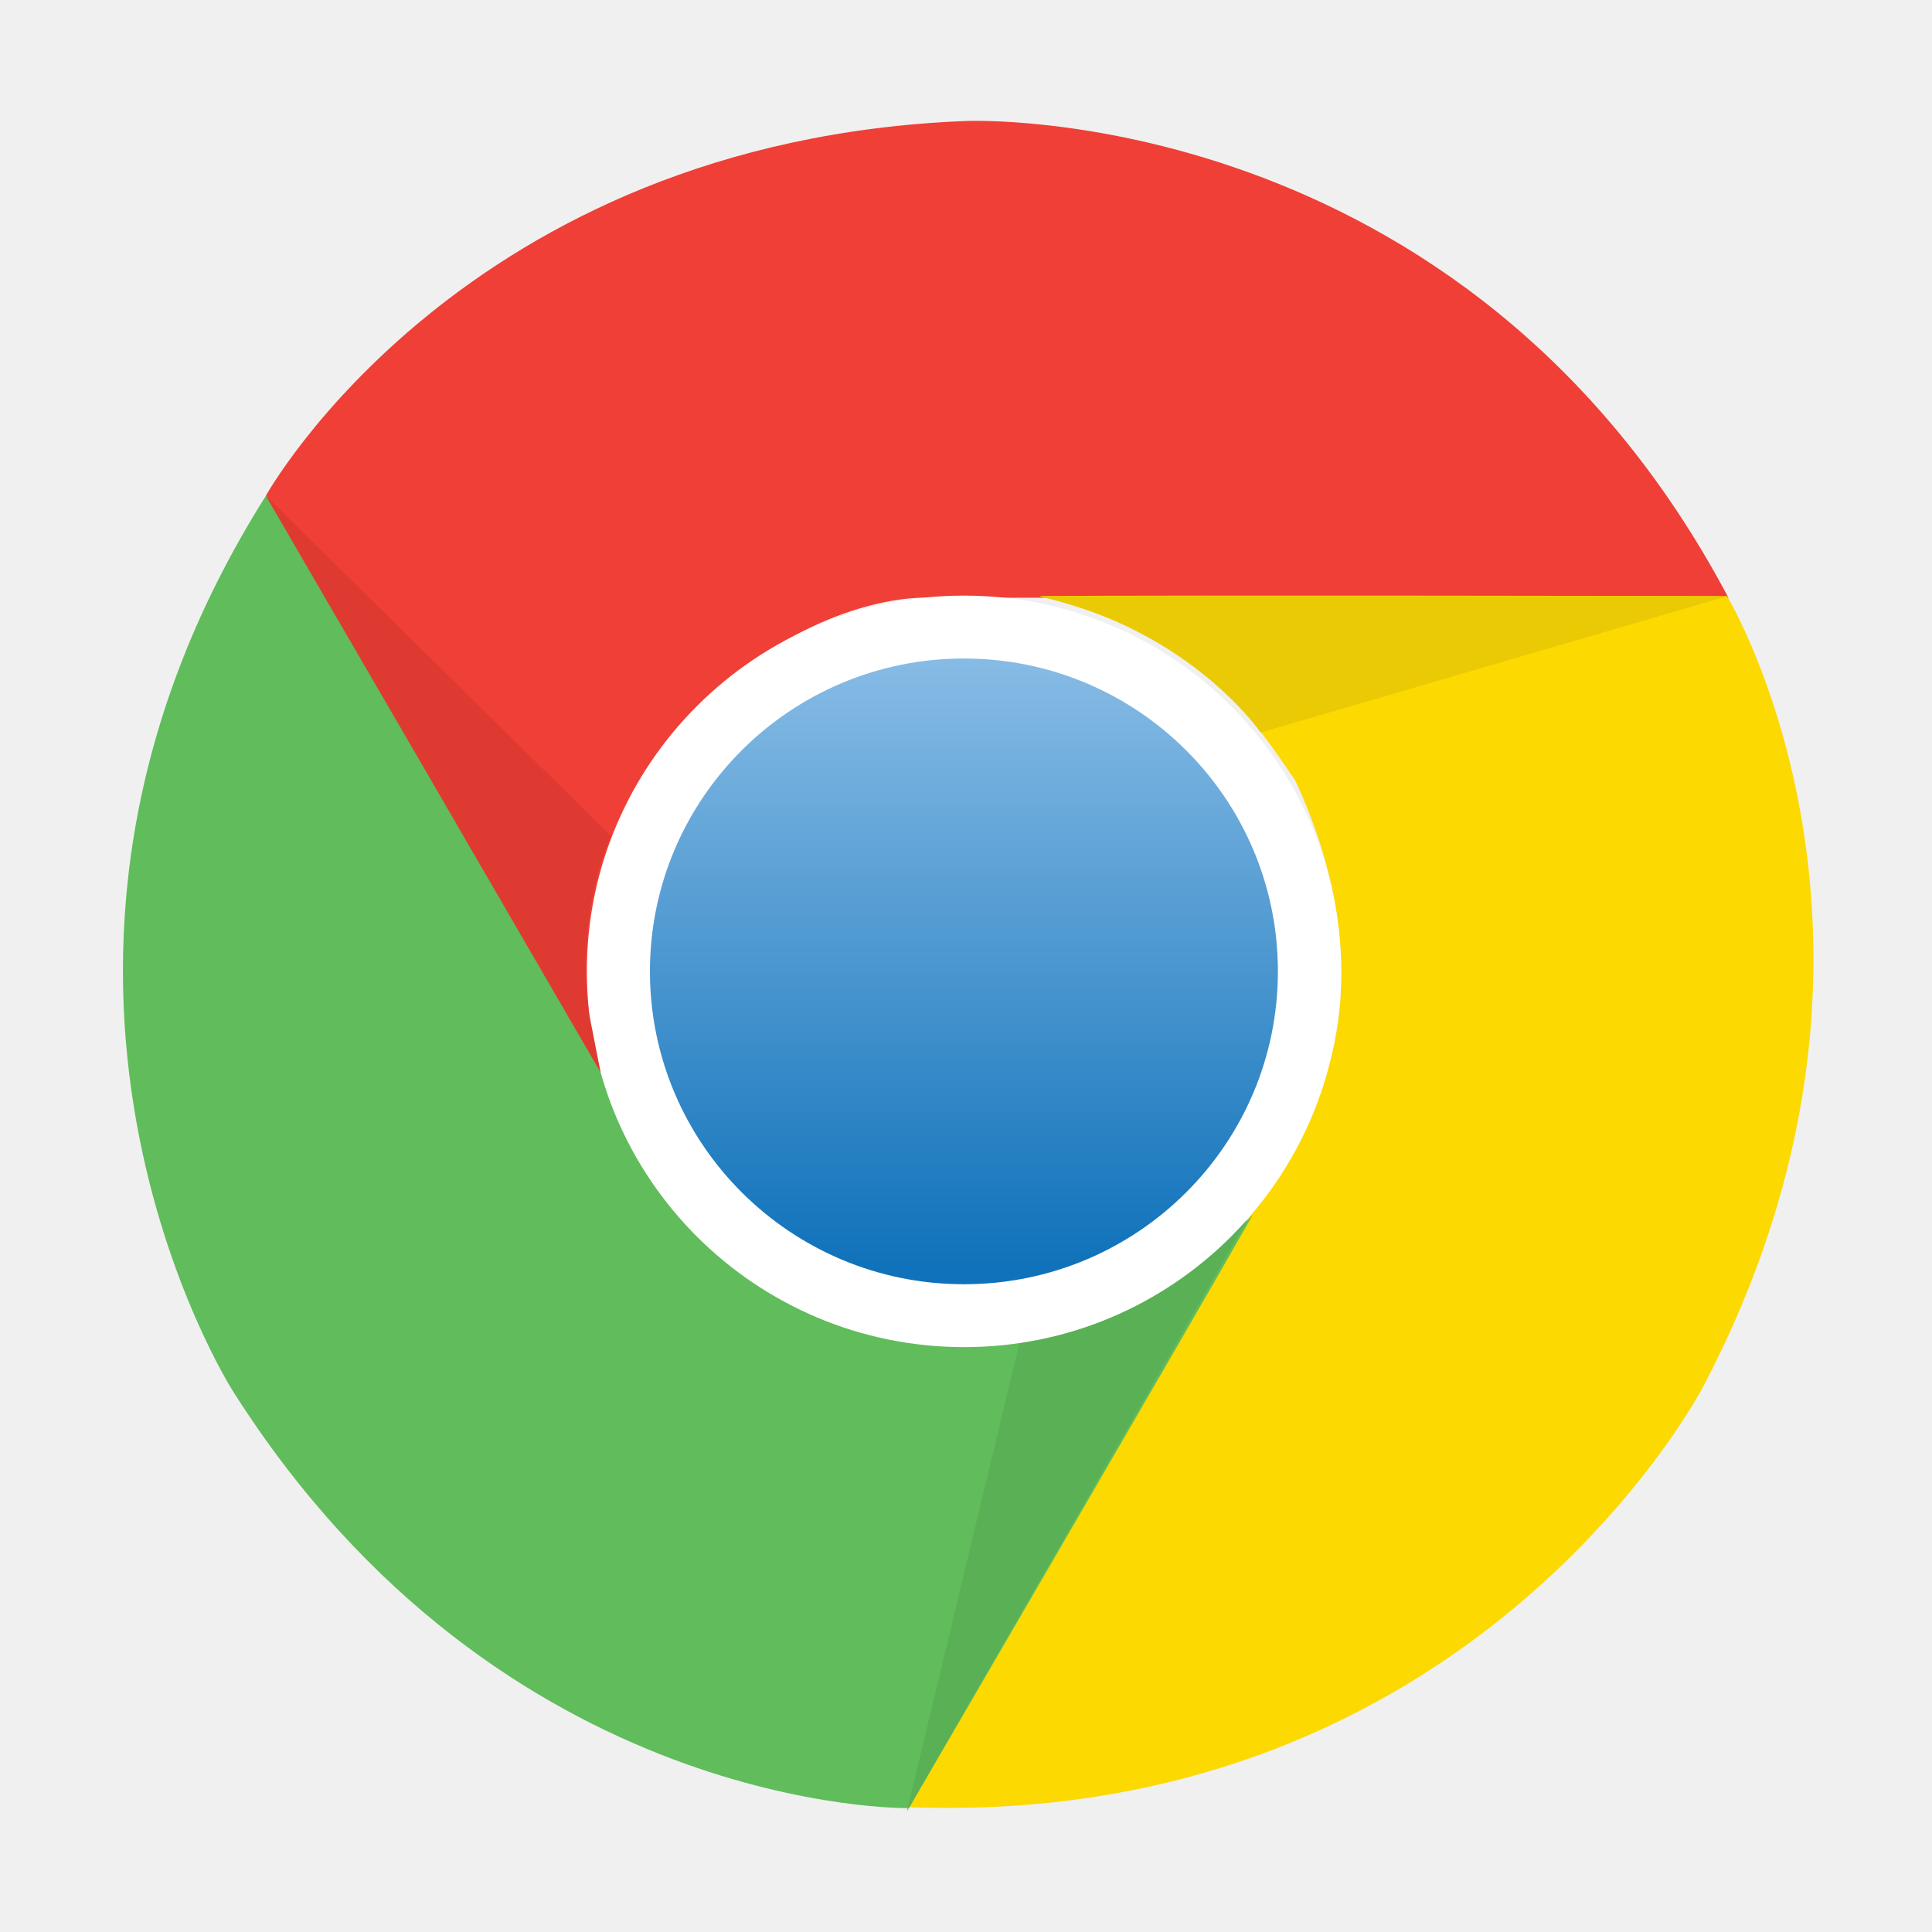
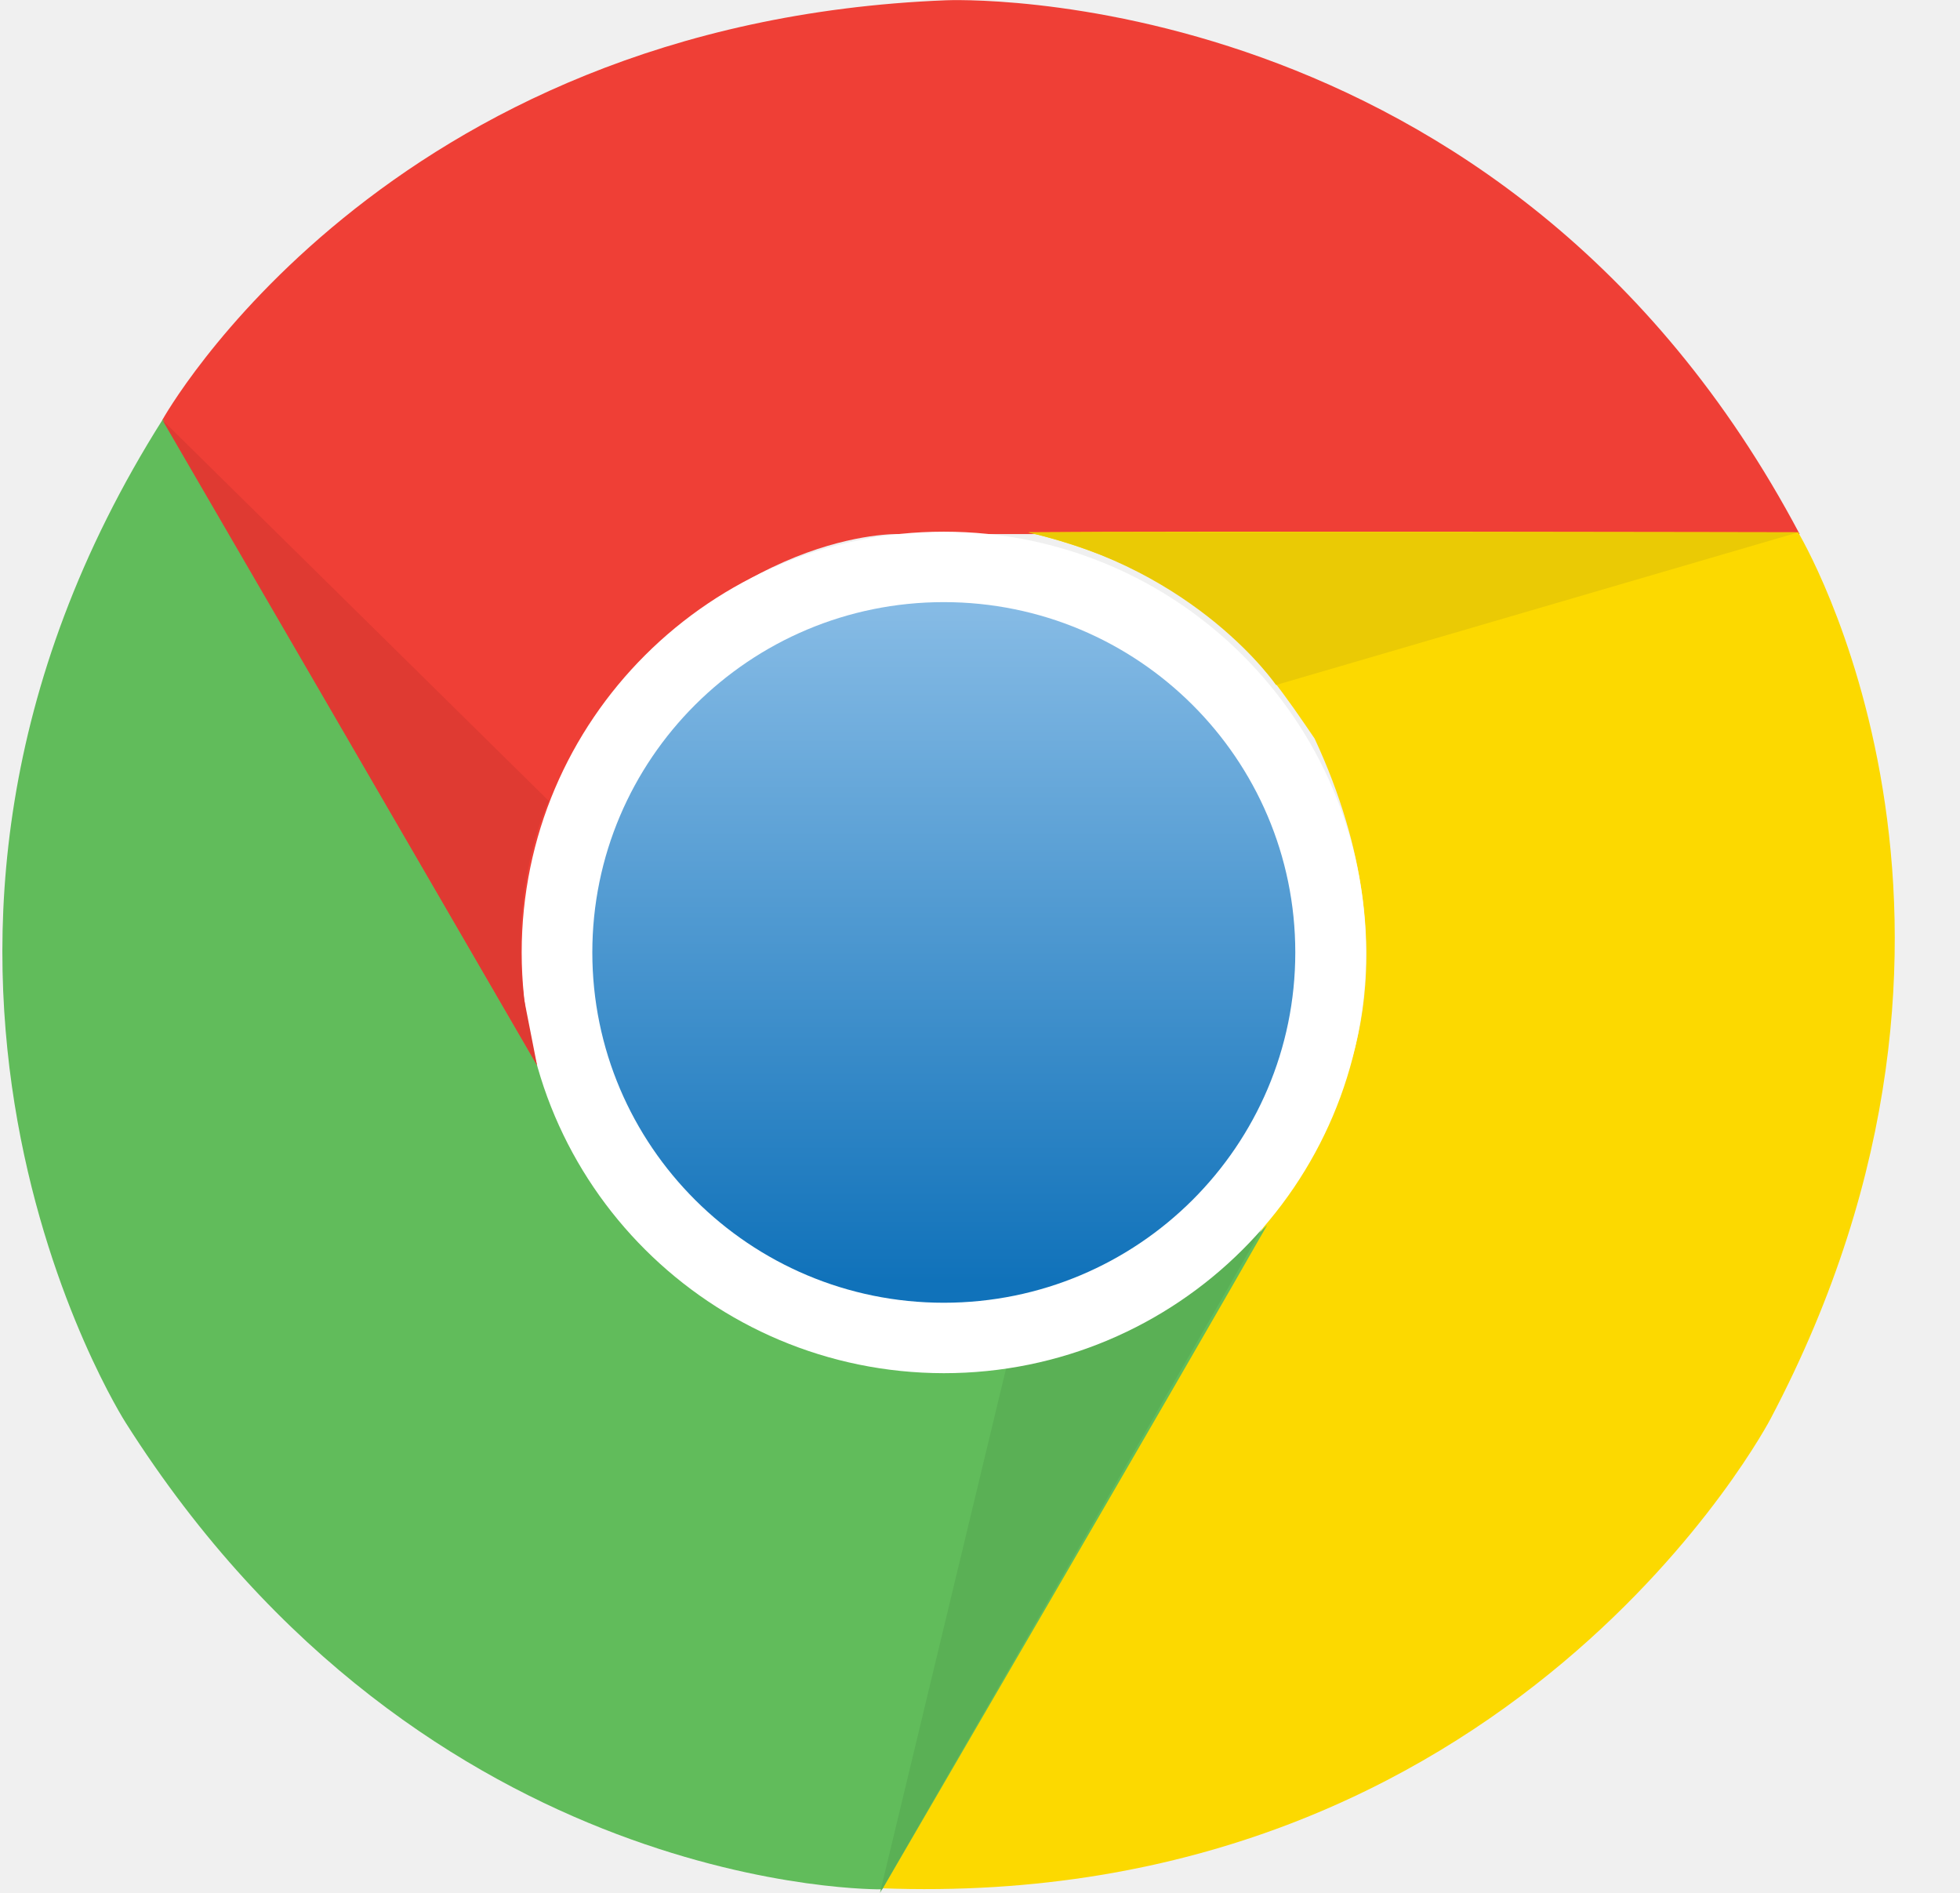
- <svg xmlns="http://www.w3.org/2000/svg" width="32" height="32" viewBox="0 0 32 32" fill="none">
-   <path d="M16 2.004C16 2.004 24.253 1.635 28.628 9.9H15.298C15.298 9.9 12.783 9.819 10.634 12.86C10.017 14.136 9.353 15.451 10.098 18.042C9.025 16.231 4.403 8.212 4.403 8.212C4.403 8.212 7.663 2.331 16 2.004H16Z" fill="#EF3F36" />
-   <path d="M28.199 22.986C28.199 22.986 24.392 30.294 15.024 29.932C16.182 27.937 21.691 18.43 21.691 18.43C21.691 18.43 23.022 16.3 21.452 12.925C20.653 11.753 19.839 10.527 17.216 9.873C19.326 9.854 28.605 9.873 28.605 9.873C28.605 9.873 32.081 15.628 28.199 22.986Z" fill="#FCD900" />
-   <path d="M3.859 23.043C3.859 23.043 -0.589 16.105 4.411 8.201C5.565 10.196 11.074 19.703 11.074 19.703C11.074 19.703 12.262 21.917 15.977 22.248C17.393 22.144 18.867 22.055 20.75 20.122C19.712 21.952 15.055 29.948 15.055 29.948C15.055 29.948 8.311 30.071 3.859 23.043H3.859Z" fill="#61BC5B" />
-   <path d="M15.021 30.001L16.895 22.205C16.895 22.205 18.956 22.044 20.684 20.156C19.611 22.036 15.021 30.001 15.021 30.001Z" fill="#5AB055" />
-   <path d="M9.72 16.089C9.72 12.652 12.517 9.865 15.966 9.865C19.415 9.865 22.212 12.652 22.212 16.089C22.212 19.526 19.415 22.313 15.966 22.313C12.517 22.309 9.72 19.526 9.72 16.089Z" fill="white" />
-   <path d="M10.765 16.089C10.765 13.229 13.092 10.907 15.966 10.907C18.836 10.907 21.166 13.225 21.166 16.089C21.166 18.949 18.84 21.271 15.966 21.271C13.095 21.271 10.765 18.949 10.765 16.089Z" fill="url(#paint0_linear_7188_15906)" />
-   <path d="M28.601 9.877L20.881 12.133C20.881 12.133 19.716 10.43 17.212 9.877C19.384 9.865 28.601 9.877 28.601 9.877Z" fill="#EACA05" />
-   <path d="M9.947 17.758C8.863 15.886 4.403 8.212 4.403 8.212L10.121 13.848C10.121 13.848 9.534 15.051 9.754 16.773L9.947 17.758H9.947Z" fill="#DF3A32" />
+ <svg xmlns="http://www.w3.org/2000/svg" width="29" height="28" viewBox="0 0 29 28" fill="none">
+   <path d="M13.999 0.004C13.999 0.004 22.252 -0.365 26.627 7.9H13.297C13.297 7.9 10.782 7.819 8.633 10.86C8.016 12.136 7.352 13.451 8.097 16.042C7.024 14.231 2.402 6.212 2.402 6.212C2.402 6.212 5.662 0.331 13.999 0.004H13.999Z" fill="#EF3F36" />
+   <path d="M26.198 20.986C26.198 20.986 22.39 28.294 13.023 27.932C14.181 25.937 19.69 16.43 19.69 16.43C19.69 16.43 21.021 14.3 19.451 10.925C18.652 9.753 17.838 8.526 15.215 7.873C17.325 7.854 26.604 7.873 26.604 7.873C26.604 7.873 30.079 13.628 26.198 20.986Z" fill="#FCD900" />
+   <path d="M1.858 21.043C1.858 21.043 -2.59 14.104 2.41 6.201C3.564 8.196 9.073 17.703 9.073 17.703C9.073 17.703 10.261 19.917 13.976 20.248C15.392 20.144 16.866 20.055 18.749 18.122C17.711 19.952 13.054 27.948 13.054 27.948C13.054 27.948 6.31 28.071 1.858 21.043H1.858Z" fill="#61BC5B" />
+   <path d="M13.02 28.001L14.895 20.205C14.895 20.205 16.955 20.044 18.683 18.156C17.611 20.036 13.02 28.001 13.02 28.001Z" fill="#5AB055" />
+   <path d="M7.719 14.089C7.719 10.652 10.516 7.865 13.965 7.865C17.414 7.865 20.211 10.652 20.211 14.089C20.211 17.526 17.414 20.313 13.965 20.313C10.516 20.309 7.719 17.526 7.719 14.089Z" fill="white" />
+   <path d="M8.764 14.089C8.764 11.229 11.09 8.907 13.964 8.907C16.835 8.907 19.165 11.225 19.165 14.089C19.165 16.949 16.839 19.271 13.964 19.271C11.094 19.271 8.764 16.949 8.764 14.089Z" fill="url(#paint0_linear_7188_15906)" />
+   <path d="M26.6 7.877L18.88 10.133C18.88 10.133 17.715 8.43 15.211 7.877C17.383 7.865 26.6 7.877 26.6 7.877Z" fill="#EACA05" />
+   <path d="M7.946 15.758C6.862 13.886 2.402 6.212 2.402 6.212L8.12 11.848C8.12 11.848 7.533 13.051 7.753 14.774L7.946 15.758H7.946Z" fill="#DF3A32" />
  <defs>
-     <linearGradient id="paint0_linear_7188_15906" x1="15.966" y1="10.98" x2="15.966" y2="20.959" gradientUnits="userSpaceOnUse">
+     <linearGradient id="paint0_linear_7188_15906" x1="13.964" y1="8.98" x2="13.964" y2="18.959" gradientUnits="userSpaceOnUse">
      <stop stop-color="#86BBE5" />
      <stop offset="1" stop-color="#1072BA" />
    </linearGradient>
  </defs>
</svg>
